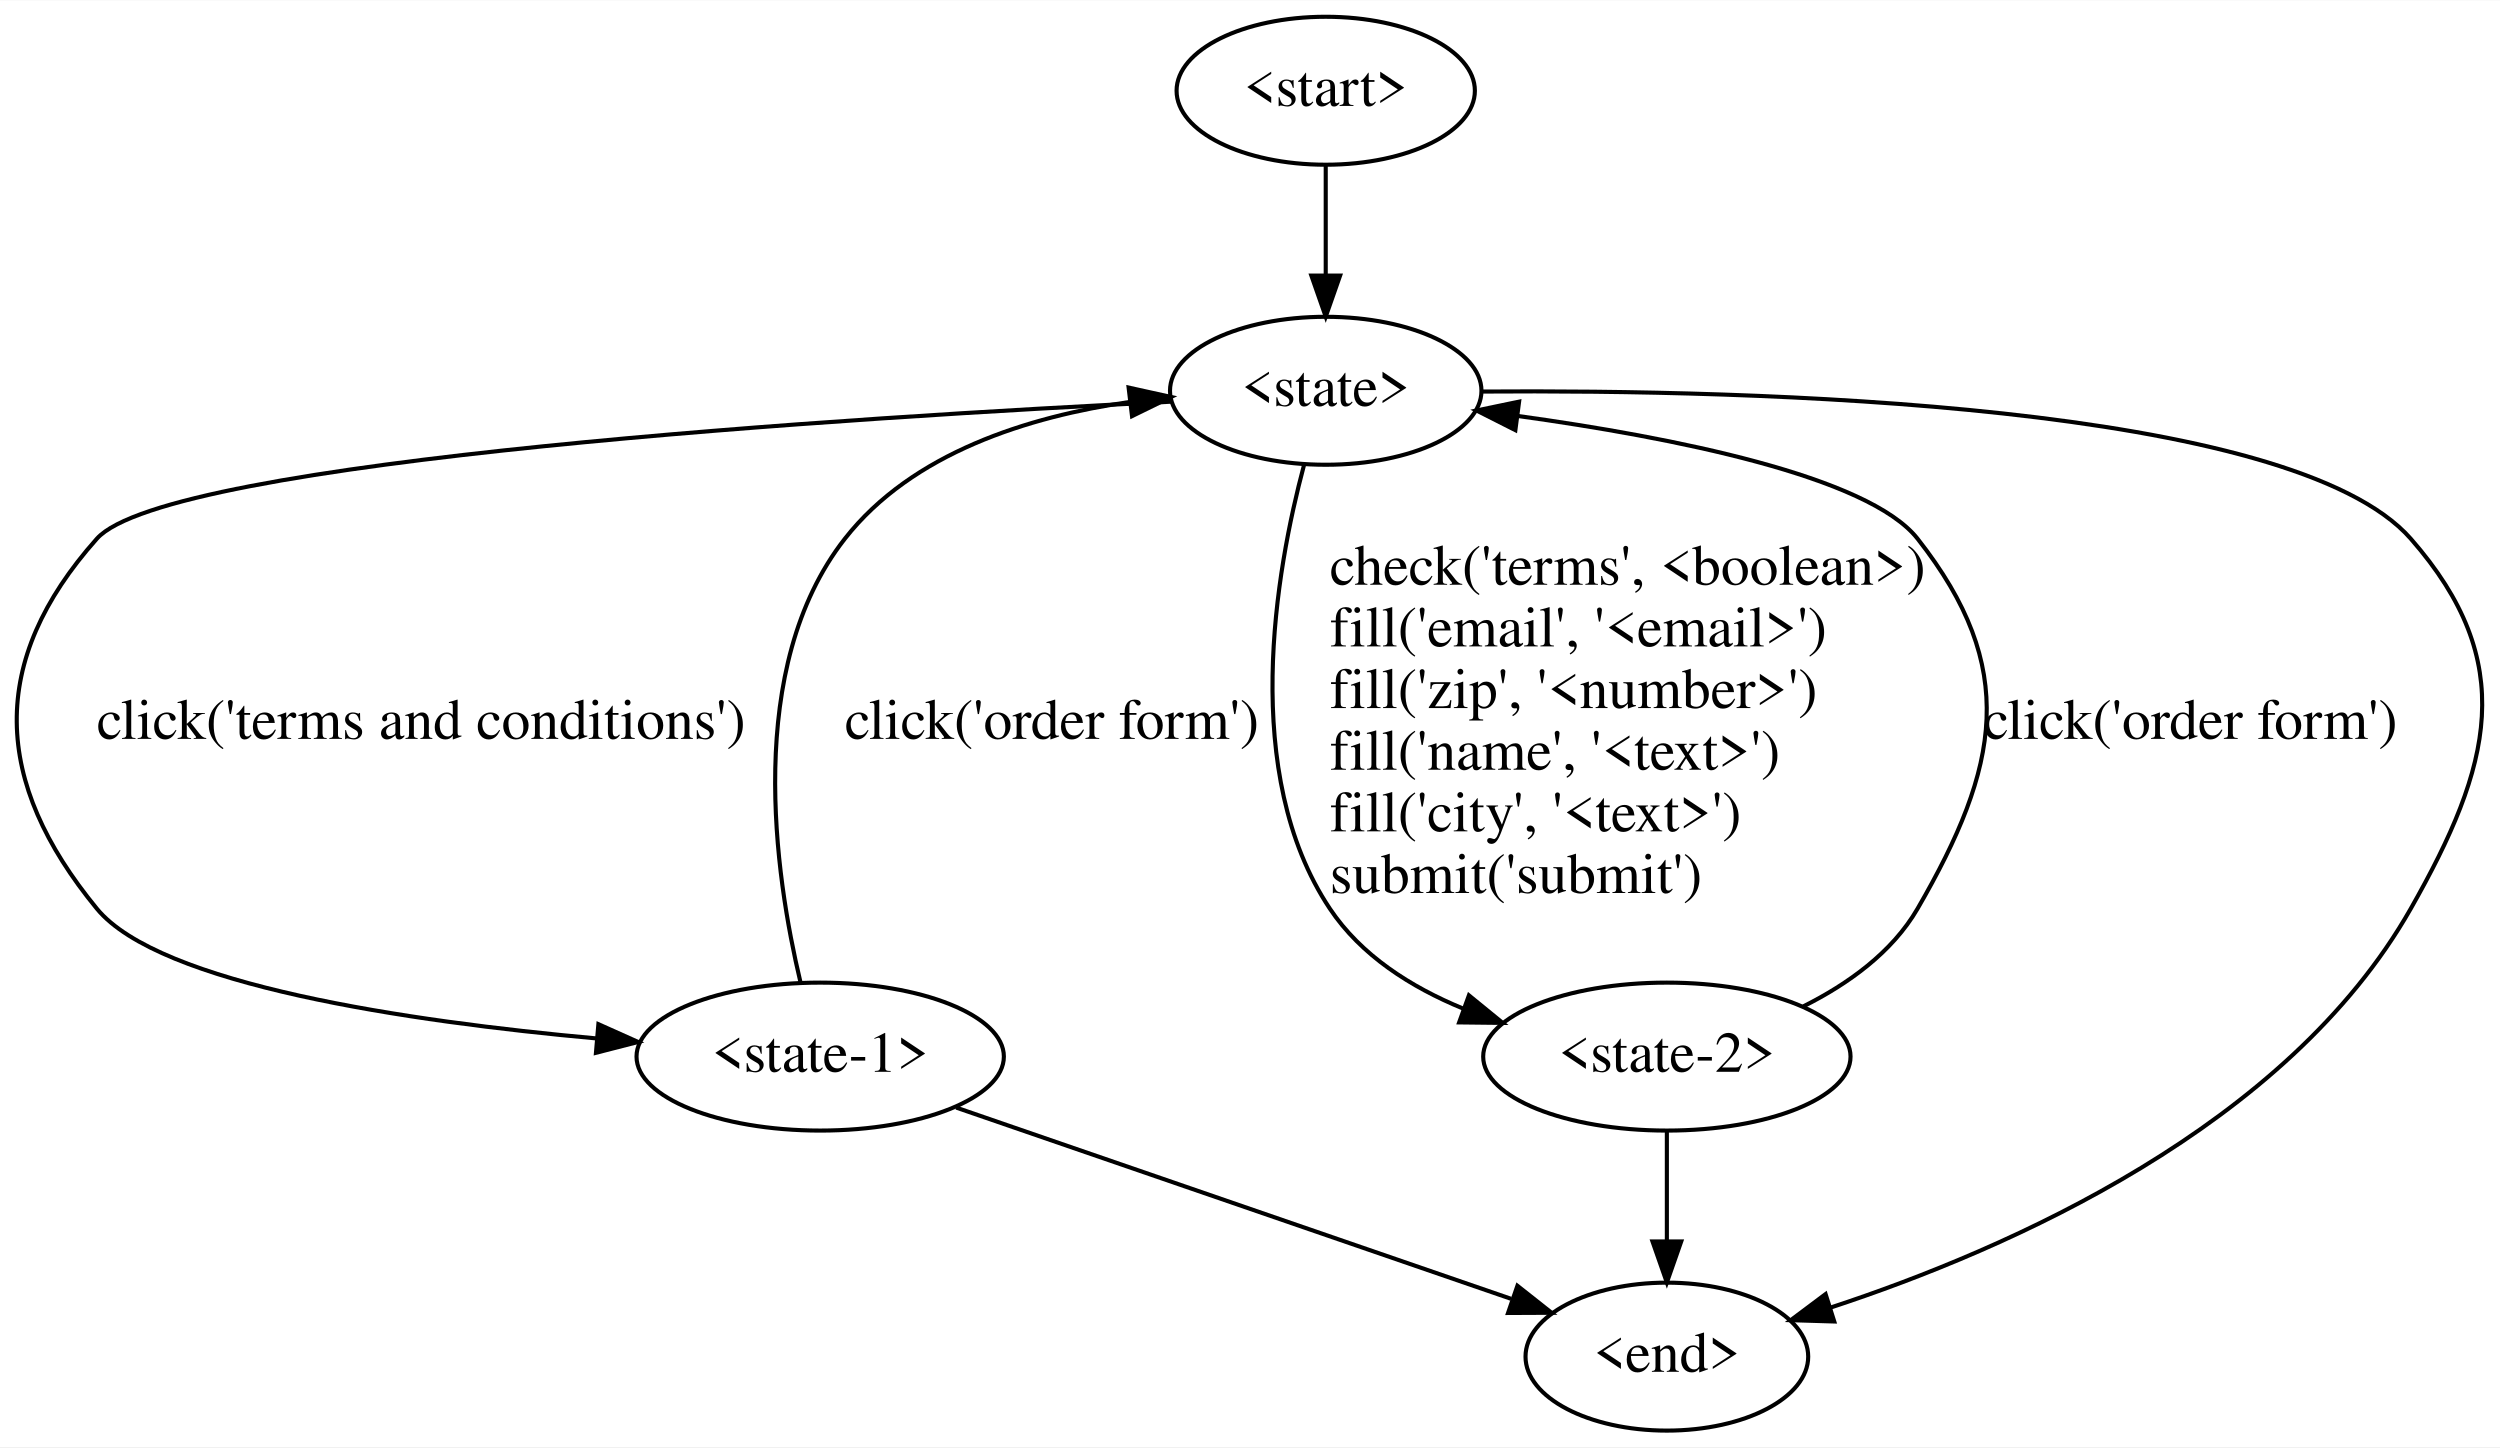
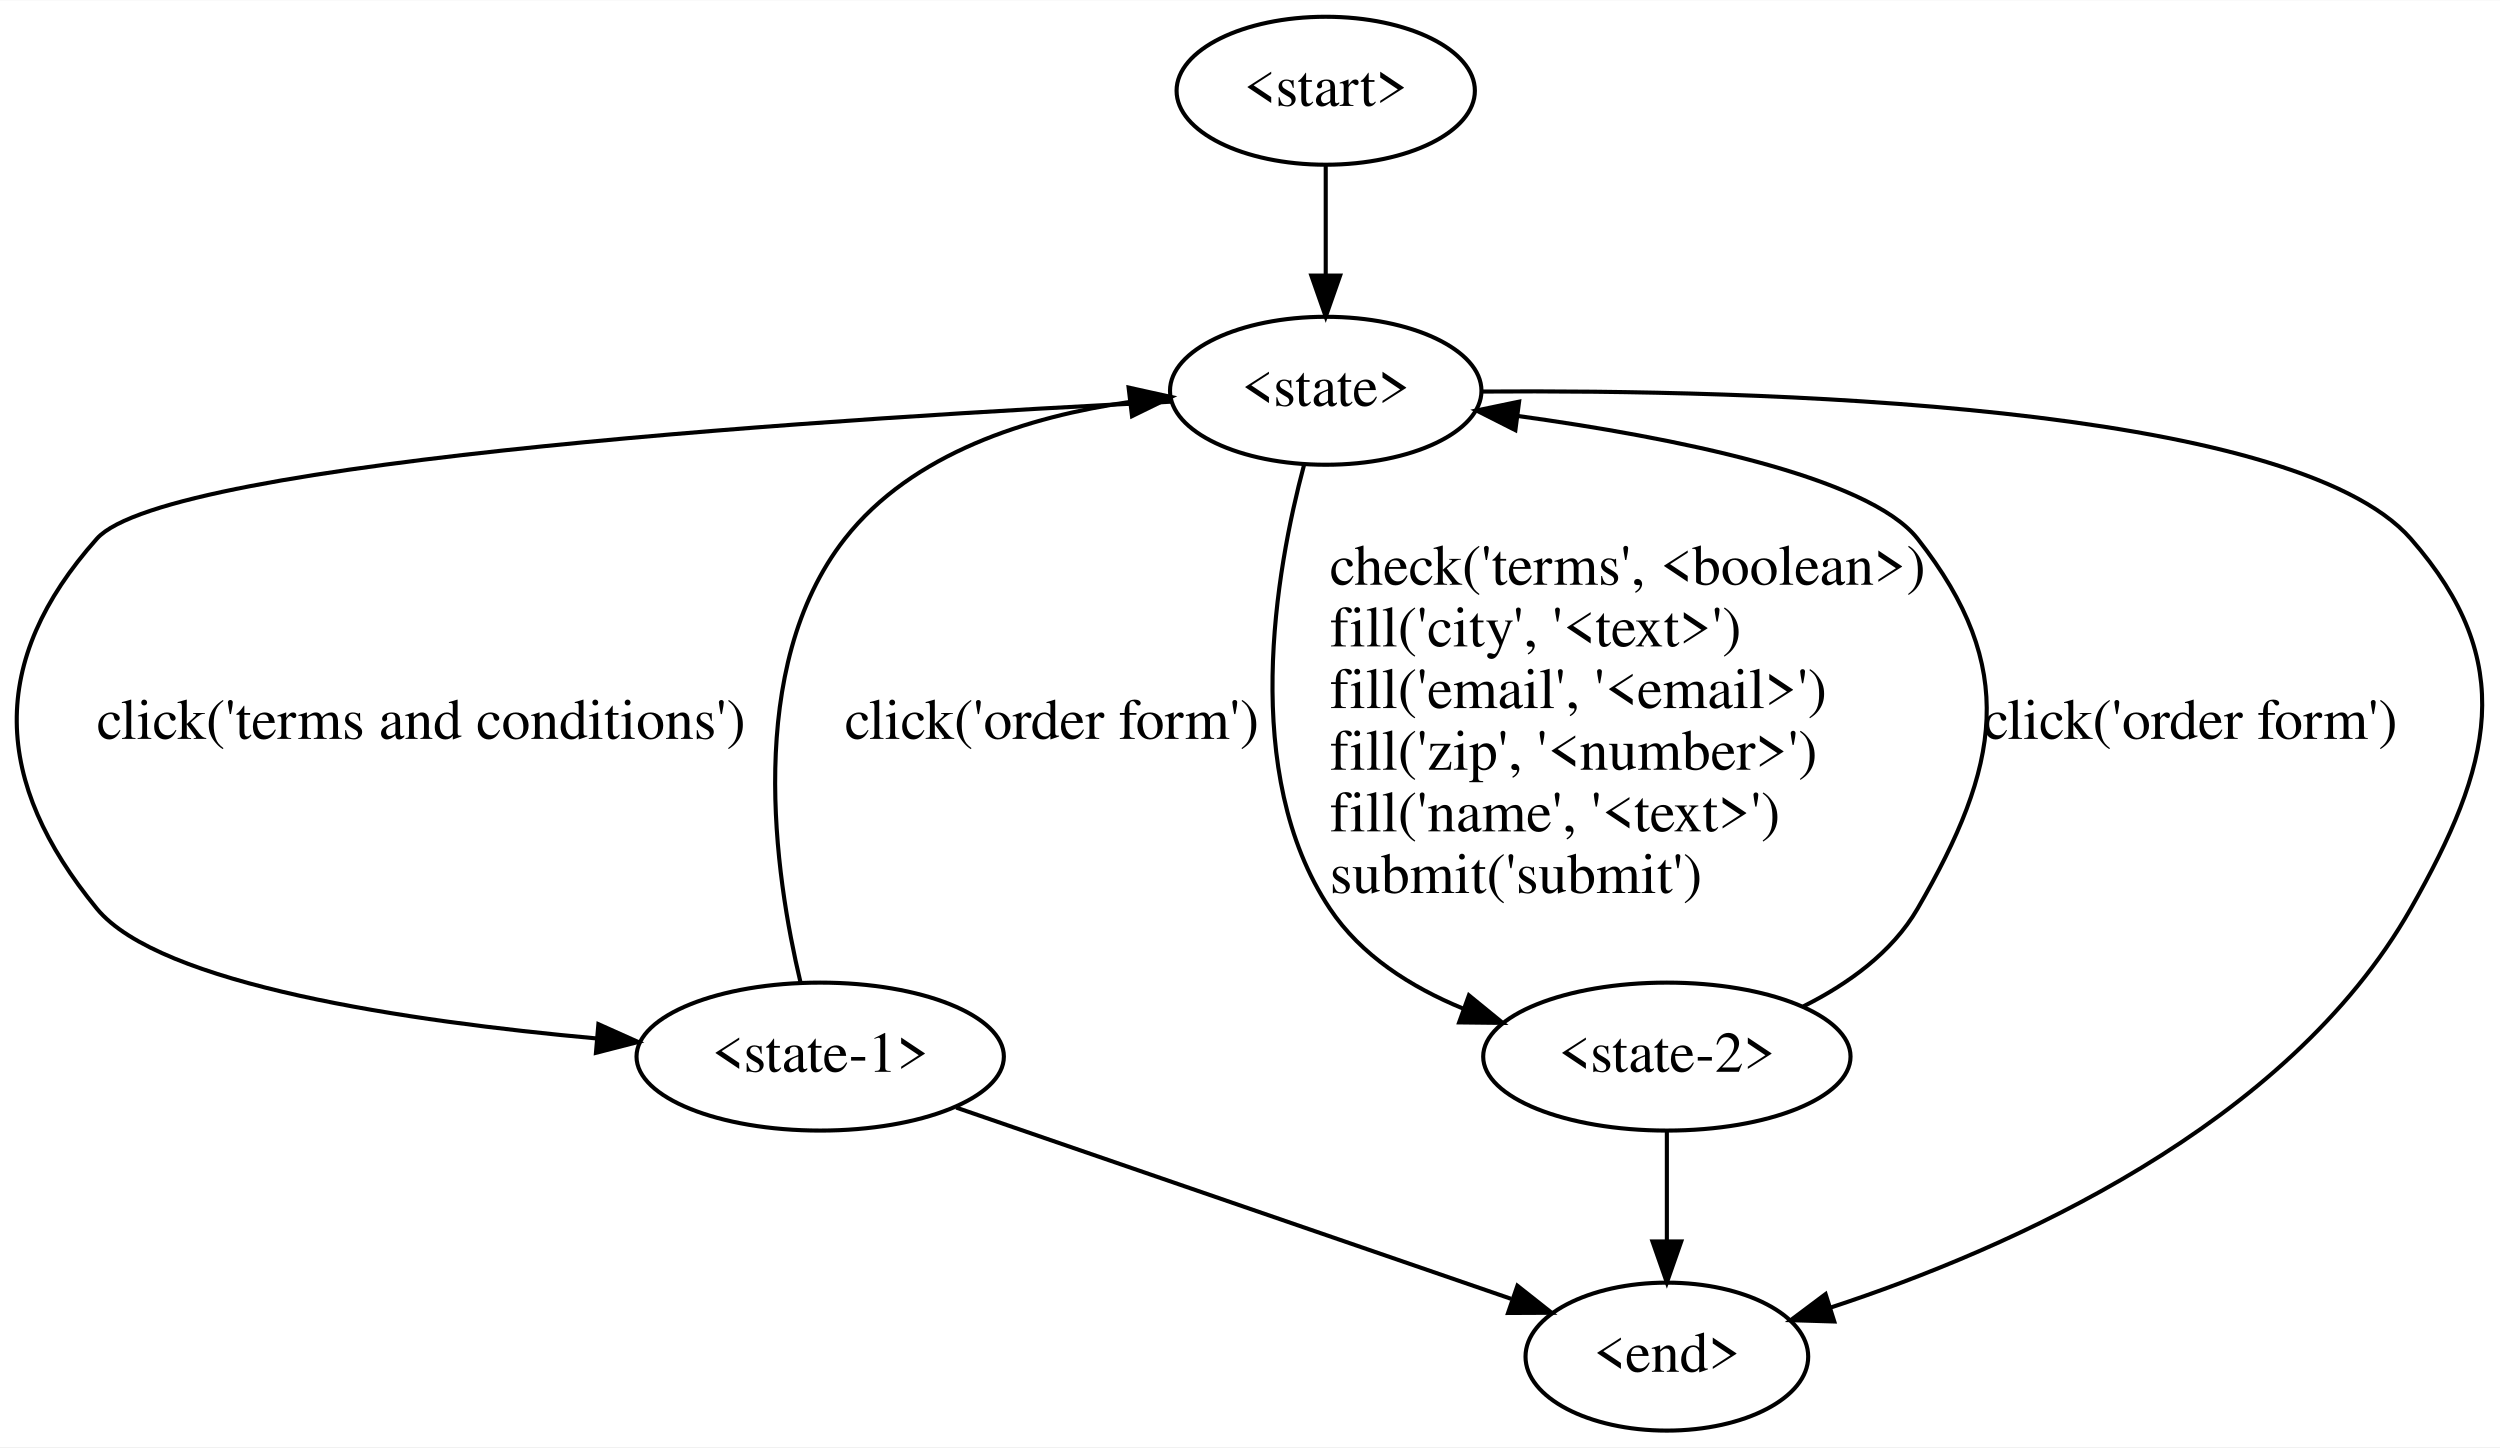
<svg xmlns="http://www.w3.org/2000/svg" width="608pt" height="352pt" viewBox="0.00 0.00 608.27 352.00">
  <g id="graph0" class="graph" transform="scale(1 1) rotate(0) translate(4 348)">
    <polygon fill="white" stroke="transparent" points="-4,4 -4,-348 604.27,-348 604.27,4 -4,4" />
    <g id="node1" class="node">
      <ellipse fill="none" stroke="black" cx="318.56" cy="-326" rx="36.29" ry="18" />
      <text text-anchor="middle" x="318.56" y="-322.3" font-family="Times,serif" font-size="14.00">&lt;start&gt;</text>
    </g>
    <g id="node2" class="node">
      <ellipse fill="none" stroke="black" cx="318.56" cy="-253" rx="37.89" ry="18" />
      <text text-anchor="middle" x="318.56" y="-249.3" font-family="Times,serif" font-size="14.00">&lt;state&gt;</text>
    </g>
    <g id="edge1" class="edge">
      <path fill="none" stroke="black" d="M318.56,-307.81C318.56,-299.79 318.56,-290.05 318.56,-281.07" />
      <polygon fill="black" stroke="black" points="322.06,-281.03 318.56,-271.03 315.06,-281.03 322.06,-281.03" />
    </g>
    <g id="node3" class="node">
      <ellipse fill="none" stroke="black" cx="195.56" cy="-91" rx="44.69" ry="18" />
      <text text-anchor="middle" x="195.56" y="-87.3" font-family="Times,serif" font-size="14.00">&lt;state-1&gt;</text>
    </g>
    <g id="edge2" class="edge">
      <path fill="none" stroke="black" d="M281.26,-250.36C204.94,-246.62 36.69,-236.25 19.56,-217 -7.03,-187.12 -5.81,-157.92 19.56,-127 34.77,-108.47 95.27,-99.57 141.13,-95.42" />
      <polygon fill="black" stroke="black" points="141.59,-98.89 151.26,-94.56 141,-91.92 141.59,-98.89" />
      <text text-anchor="start" x="19.56" y="-168.3" font-family="Times,serif" font-size="14.00">click('terms and conditions')</text>
    </g>
    <g id="node4" class="node">
      <ellipse fill="none" stroke="black" cx="401.56" cy="-91" rx="44.69" ry="18" />
      <text text-anchor="middle" x="401.56" y="-87.3" font-family="Times,serif" font-size="14.00">&lt;state-2&gt;</text>
    </g>
    <g id="edge3" class="edge">
      <path fill="none" stroke="black" d="M313.28,-234.94C306.4,-209.18 297.66,-159.87 319.56,-127 327.15,-115.61 339.29,-107.91 351.92,-102.71" />
      <polygon fill="black" stroke="black" points="353.4,-105.9 361.61,-99.2 351.02,-99.32 353.4,-105.9" />
      <text text-anchor="start" x="319.56" y="-205.8" font-family="Times,serif" font-size="14.00">check('terms', &lt;boolean&gt;)</text>
-       <text text-anchor="start" x="319.56" y="-190.8" font-family="Times,serif" font-size="14.00">fill('email', '&lt;email&gt;')</text>
-       <text text-anchor="start" x="319.56" y="-175.8" font-family="Times,serif" font-size="14.00">fill('zip', '&lt;number&gt;')</text>
-       <text text-anchor="start" x="319.56" y="-160.8" font-family="Times,serif" font-size="14.00">fill('name', '&lt;text&gt;')</text>
-       <text text-anchor="start" x="319.56" y="-145.8" font-family="Times,serif" font-size="14.00">fill('city', '&lt;text&gt;')</text>
+       <text text-anchor="start" x="319.56" y="-190.8" font-family="Times,serif" font-size="14.00">fill('city', '&lt;text&gt;')</text>
+       <text text-anchor="start" x="319.56" y="-175.8" font-family="Times,serif" font-size="14.00">fill('email', '&lt;email&gt;')</text>
+       <text text-anchor="start" x="319.56" y="-160.8" font-family="Times,serif" font-size="14.00">fill('zip', '&lt;number&gt;')</text>
+       <text text-anchor="start" x="319.56" y="-145.8" font-family="Times,serif" font-size="14.00">fill('name', '&lt;text&gt;')</text>
      <text text-anchor="start" x="319.56" y="-130.8" font-family="Times,serif" font-size="14.00">submit('submit')</text>
    </g>
    <g id="node5" class="node">
      <ellipse fill="none" stroke="black" cx="401.56" cy="-18" rx="34.39" ry="18" />
      <text text-anchor="middle" x="401.56" y="-14.3" font-family="Times,serif" font-size="14.00">&lt;end&gt;</text>
    </g>
    <g id="edge4" class="edge">
      <path fill="none" stroke="black" d="M356.39,-252.81C422.22,-253.31 553.62,-250.04 582.56,-217 608.92,-186.91 602.31,-161.78 582.56,-127 552.47,-74.01 484.94,-44.26 441.41,-29.94" />
      <polygon fill="black" stroke="black" points="442.29,-26.55 431.7,-26.87 440.18,-33.22 442.29,-26.55" />
    </g>
    <g id="edge5" class="edge">
      <path fill="none" stroke="black" d="M190.77,-109.06C184.52,-135.27 177.06,-185.69 201.56,-217 217.93,-237.91 246.28,-246.74 270.98,-250.3" />
      <polygon fill="black" stroke="black" points="270.6,-253.78 280.94,-251.49 271.43,-246.83 270.6,-253.78" />
      <text text-anchor="start" x="201.56" y="-168.3" font-family="Times,serif" font-size="14.00">click('order form')</text>
    </g>
    <g id="edge6" class="edge">
      <path fill="none" stroke="black" d="M228.66,-78.59C265.51,-65.89 324.98,-45.4 363.67,-32.06" />
      <polygon fill="black" stroke="black" points="365.2,-35.24 373.51,-28.67 362.92,-28.62 365.2,-35.24" />
    </g>
    <g id="edge7" class="edge">
      <path fill="none" stroke="black" d="M434.77,-103.22C445.58,-108.63 456.38,-116.33 462.56,-127 482.61,-161.61 487.28,-185.55 462.56,-217 450.57,-232.25 402.73,-241.68 365.44,-246.85" />
      <polygon fill="black" stroke="black" points="364.7,-243.42 355.24,-248.2 365.61,-250.36 364.7,-243.42" />
      <text text-anchor="start" x="478.56" y="-168.3" font-family="Times,serif" font-size="14.00">click('order form')</text>
    </g>
    <g id="edge8" class="edge">
      <path fill="none" stroke="black" d="M401.56,-72.81C401.56,-64.79 401.56,-55.05 401.56,-46.07" />
      <polygon fill="black" stroke="black" points="405.06,-46.03 401.56,-36.03 398.06,-46.03 405.06,-46.03" />
    </g>
  </g>
</svg>
